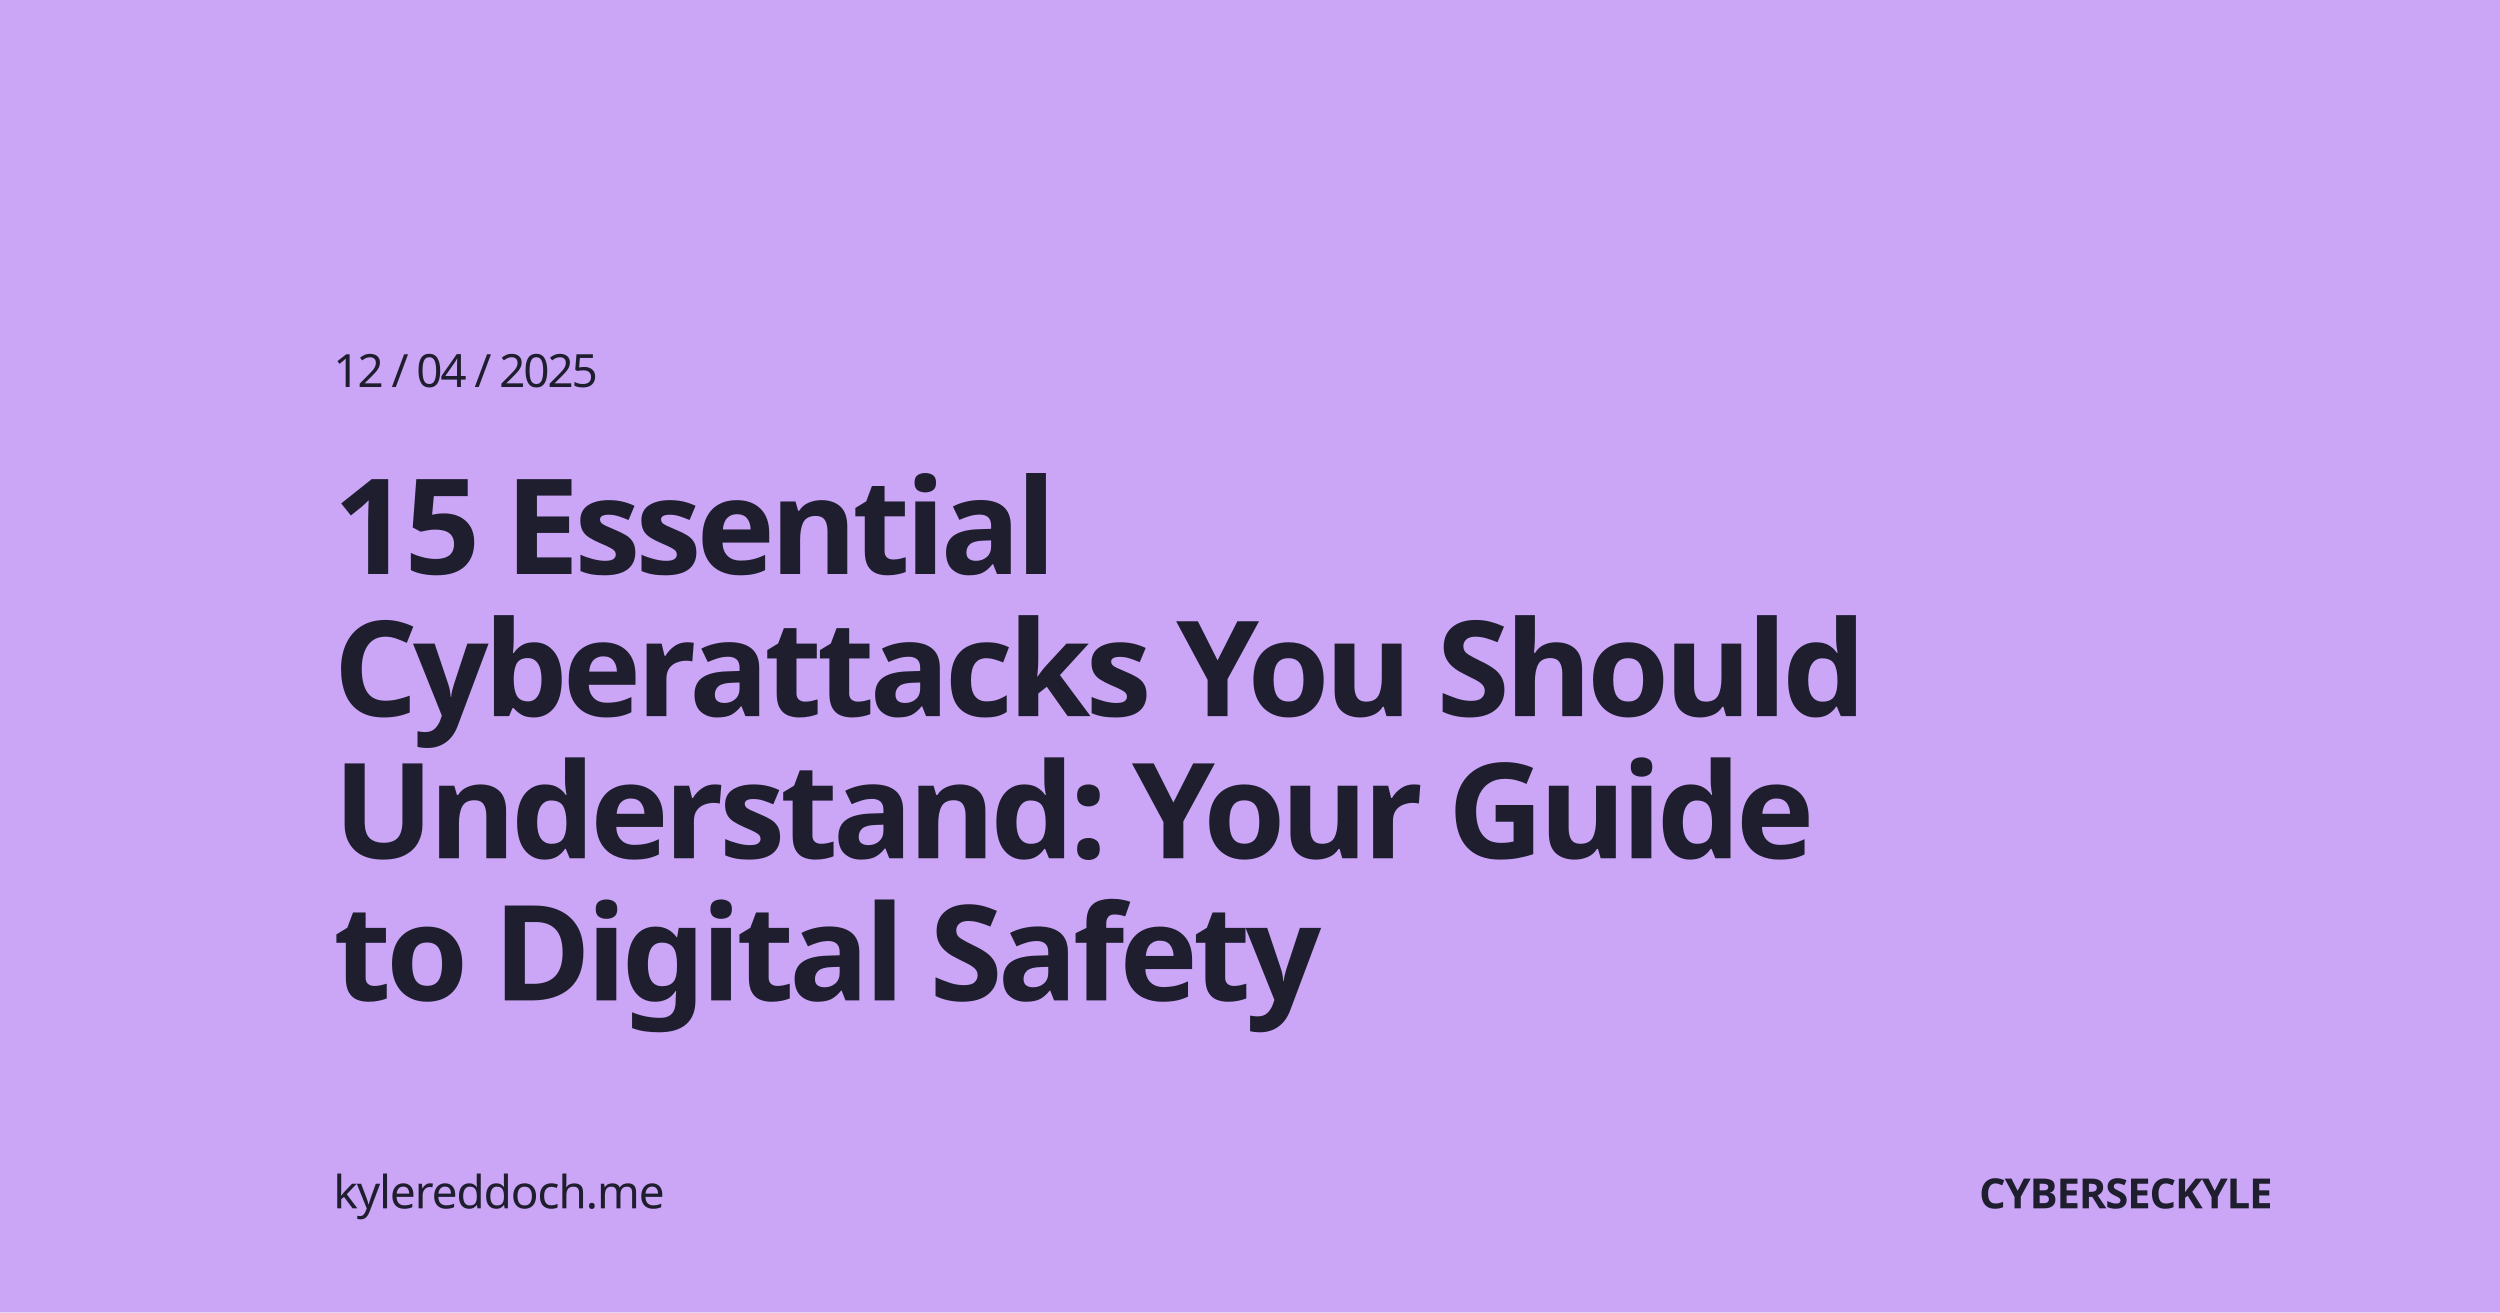
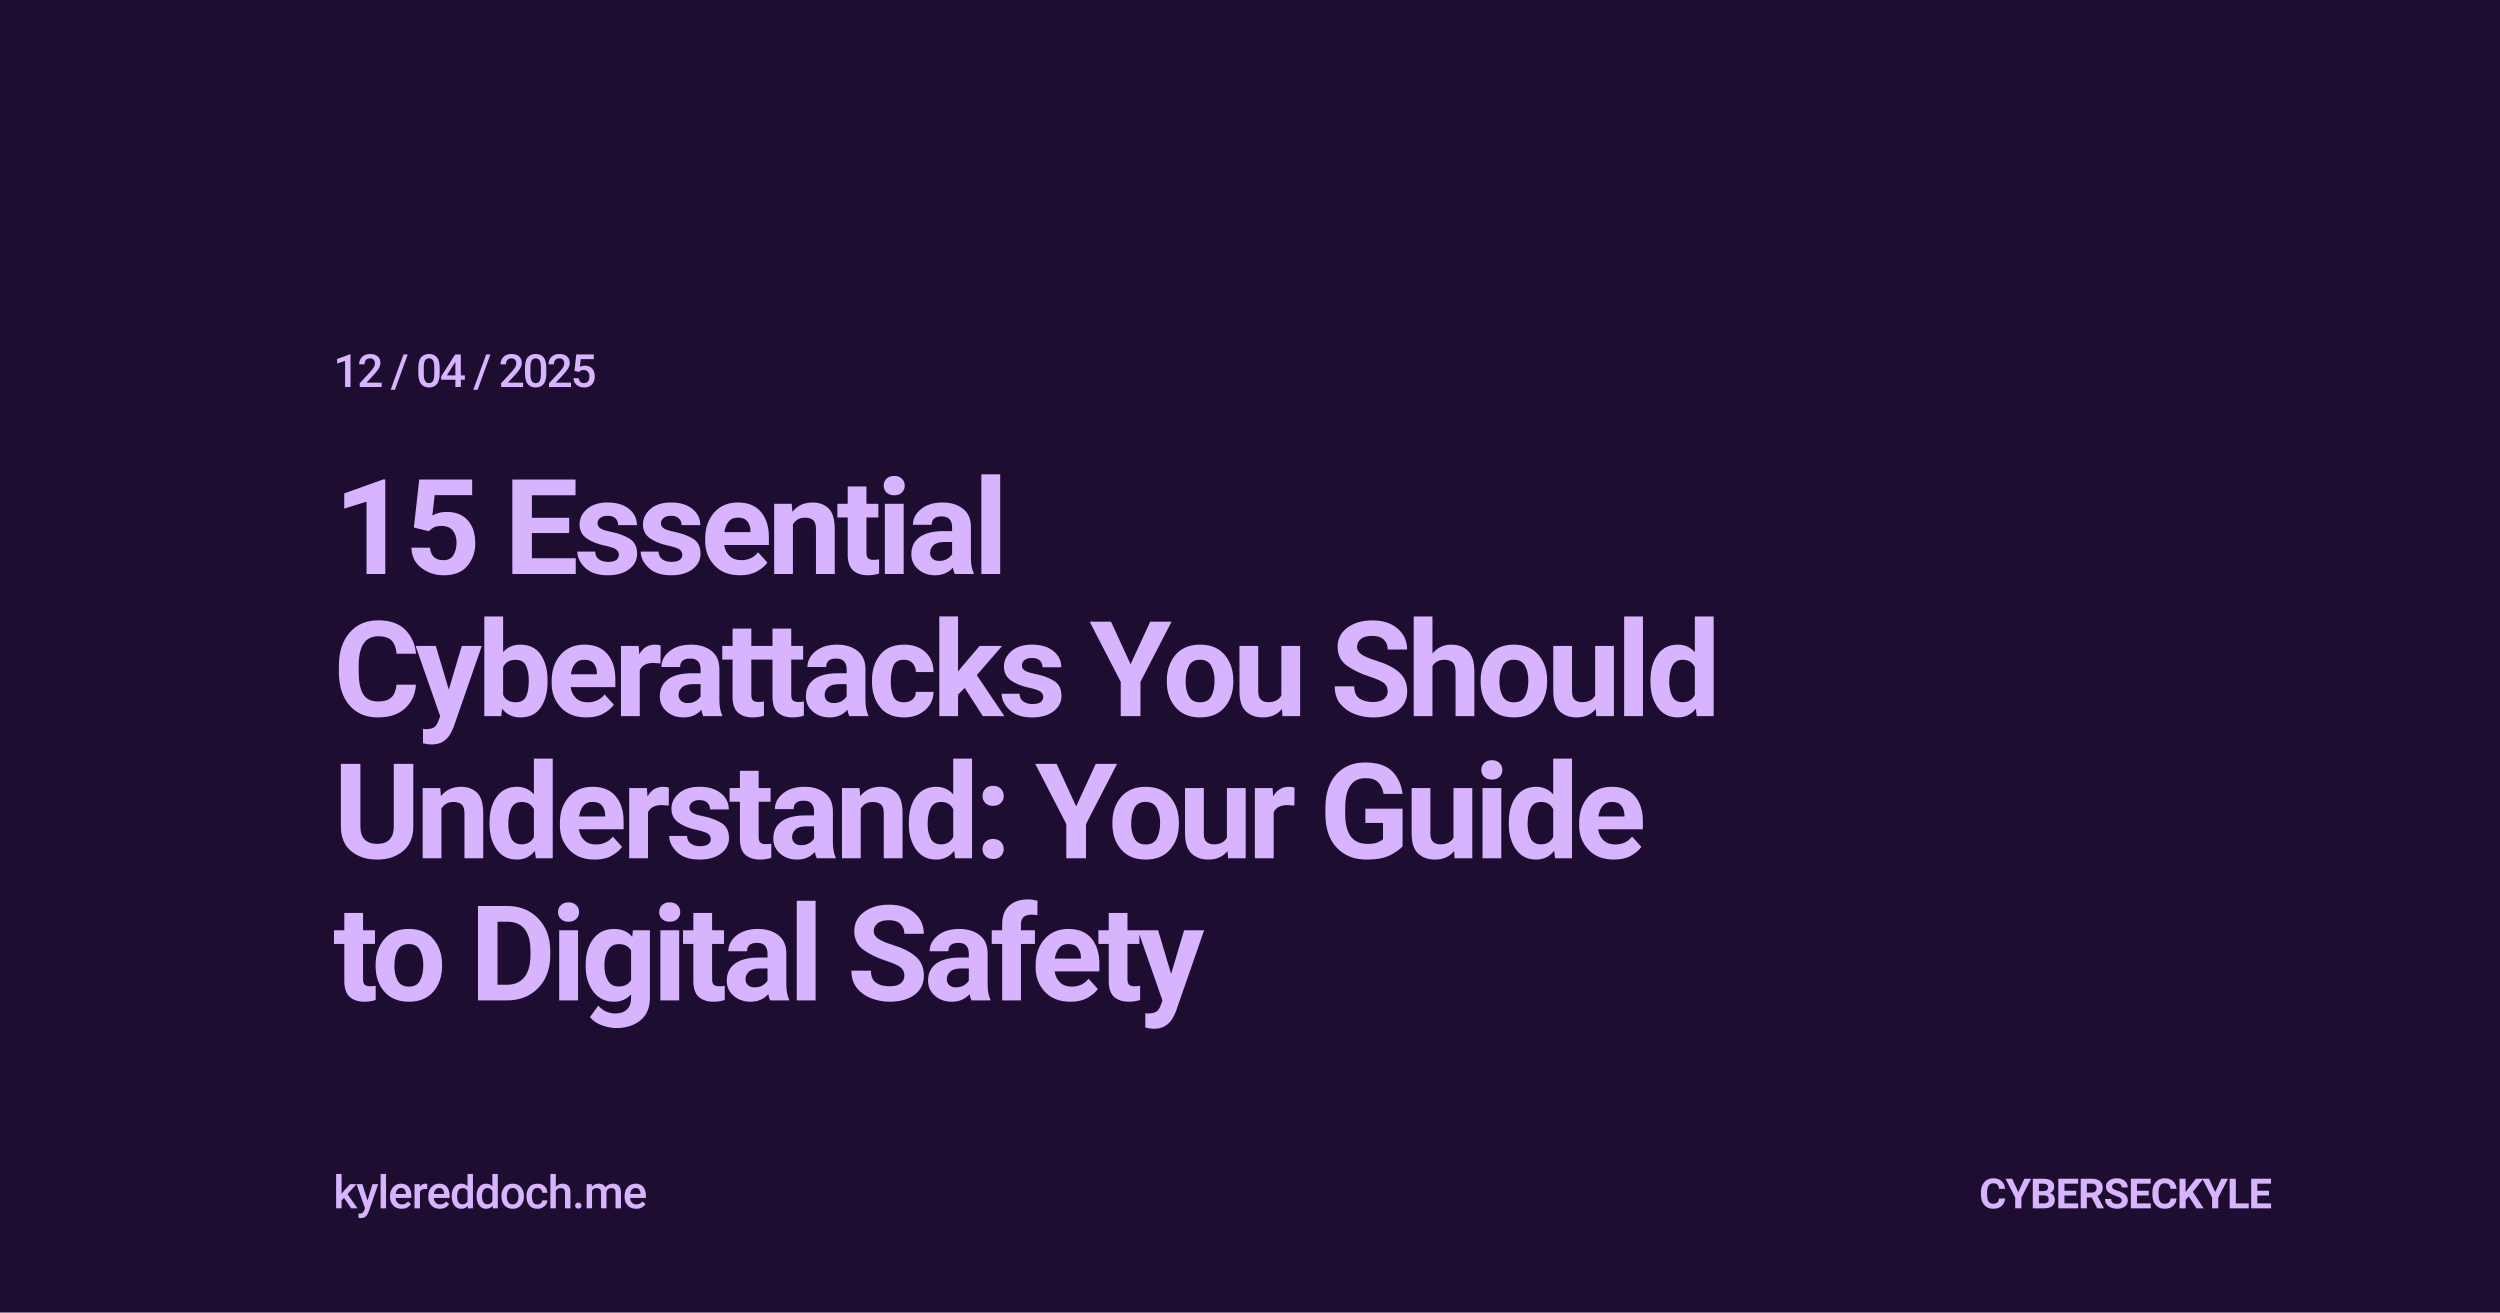
<svg xmlns="http://www.w3.org/2000/svg" width="1200" height="630" viewBox="0 0 1200 630" version="1.1">
-   <rect id="bg" width="100%" height="100%" opacity="1" fill="#cba6f7" />
-   <text font-family="'Atkinson Hyperlegible', Ubuntu, sans-serif" font-size="22" font-weight="500" fill="#1e1e2e" letter-spacing="-1">
+   <rect id="bg-base" width="100%" height="100%" opacity="1" fill="#0f0a1a" />
+   <rect id="bg-overlay" width="100%" height="100%" opacity="1" fill="rgb(88 28 135 / 0.2)" />
+   <text font-family="-apple-system, BlinkMacSystemFont, 'Segoe UI', Roboto, sans-serif, sans-serif" font-size="22" font-weight="500" fill="rgb(216 180 254)" letter-spacing="-1">
    <tspan x="160" y="185.768">
      12 / 04 / 2025
    </tspan>
  </text>
-   <text id="text" font-family="'Atkinson Hyperlegible', Ubuntu, sans-serif" font-size="63.768" font-weight="700" fill="#1e1e2e" letter-spacing="-2.39">
+   <text id="text" font-family="-apple-system, BlinkMacSystemFont, 'Segoe UI', Roboto, sans-serif, sans-serif" font-size="63.768" font-weight="700" fill="rgb(216 180 254)" letter-spacing="-2.39">
    <tspan x="160" y="275.507">
        15 Essential
      </tspan>
    <tspan x="160" y="343.739">
        Cyberattacks You Should
      </tspan>
    <tspan x="160" y="411.971">
        Understand: Your Guide
      </tspan>
    <tspan x="160" y="480.203">
        to Digital Safety
      </tspan>
  </text>
-   <text font-family="'Atkinson Hyperlegible', Ubuntu, sans-serif" font-size="22" font-weight="500" fill="#1e1e2e" letter-spacing="-0.5">
+   <text font-family="-apple-system, BlinkMacSystemFont, 'Segoe UI', Roboto, sans-serif, sans-serif" font-size="22" font-weight="500" fill="rgb(216 180 254)" letter-spacing="-0.5">
    <tspan x="160" y="580">kylereddoch.me</tspan>
  </text>
-   <text font-family="'Atkinson Hyperlegible', Ubuntu, sans-serif" font-size="20" font-weight="600" fill="#1e1e2e" letter-spacing="-0.5">
+   <text font-family="-apple-system, BlinkMacSystemFont, 'Segoe UI', Roboto, sans-serif, sans-serif" font-size="20" font-weight="600" fill="rgb(216 180 254)" letter-spacing="-0.5">
    <tspan x="950" y="580">CYBERSECKYLE</tspan>
  </text>
</svg>
